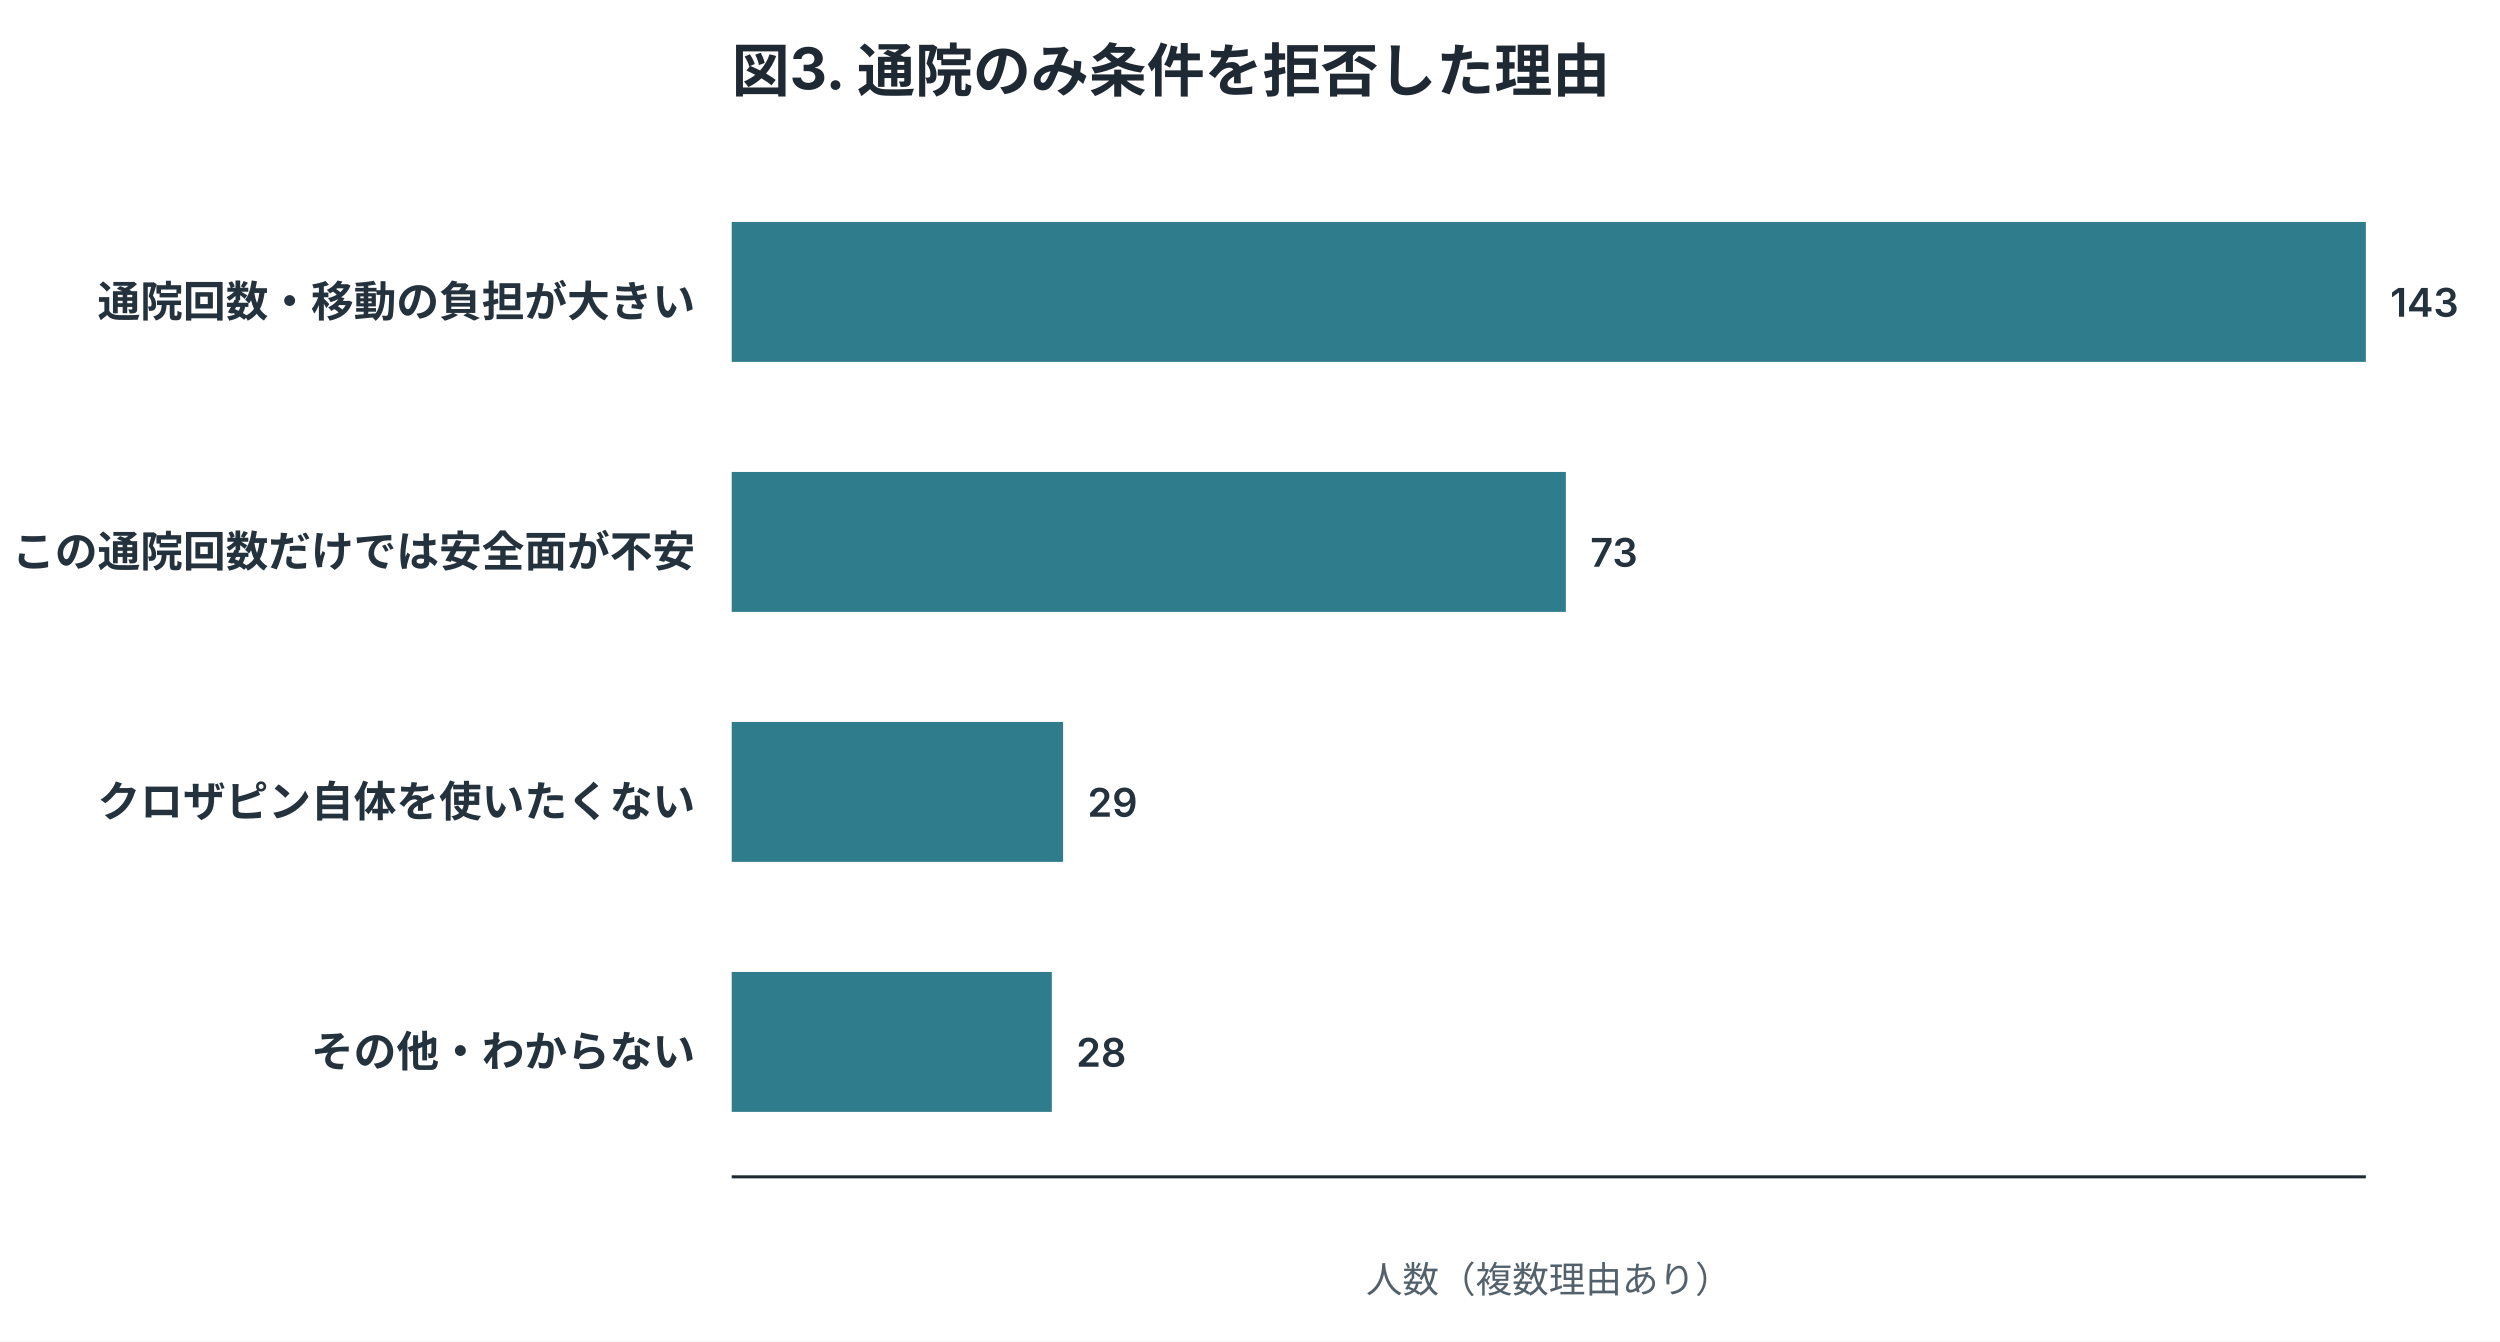
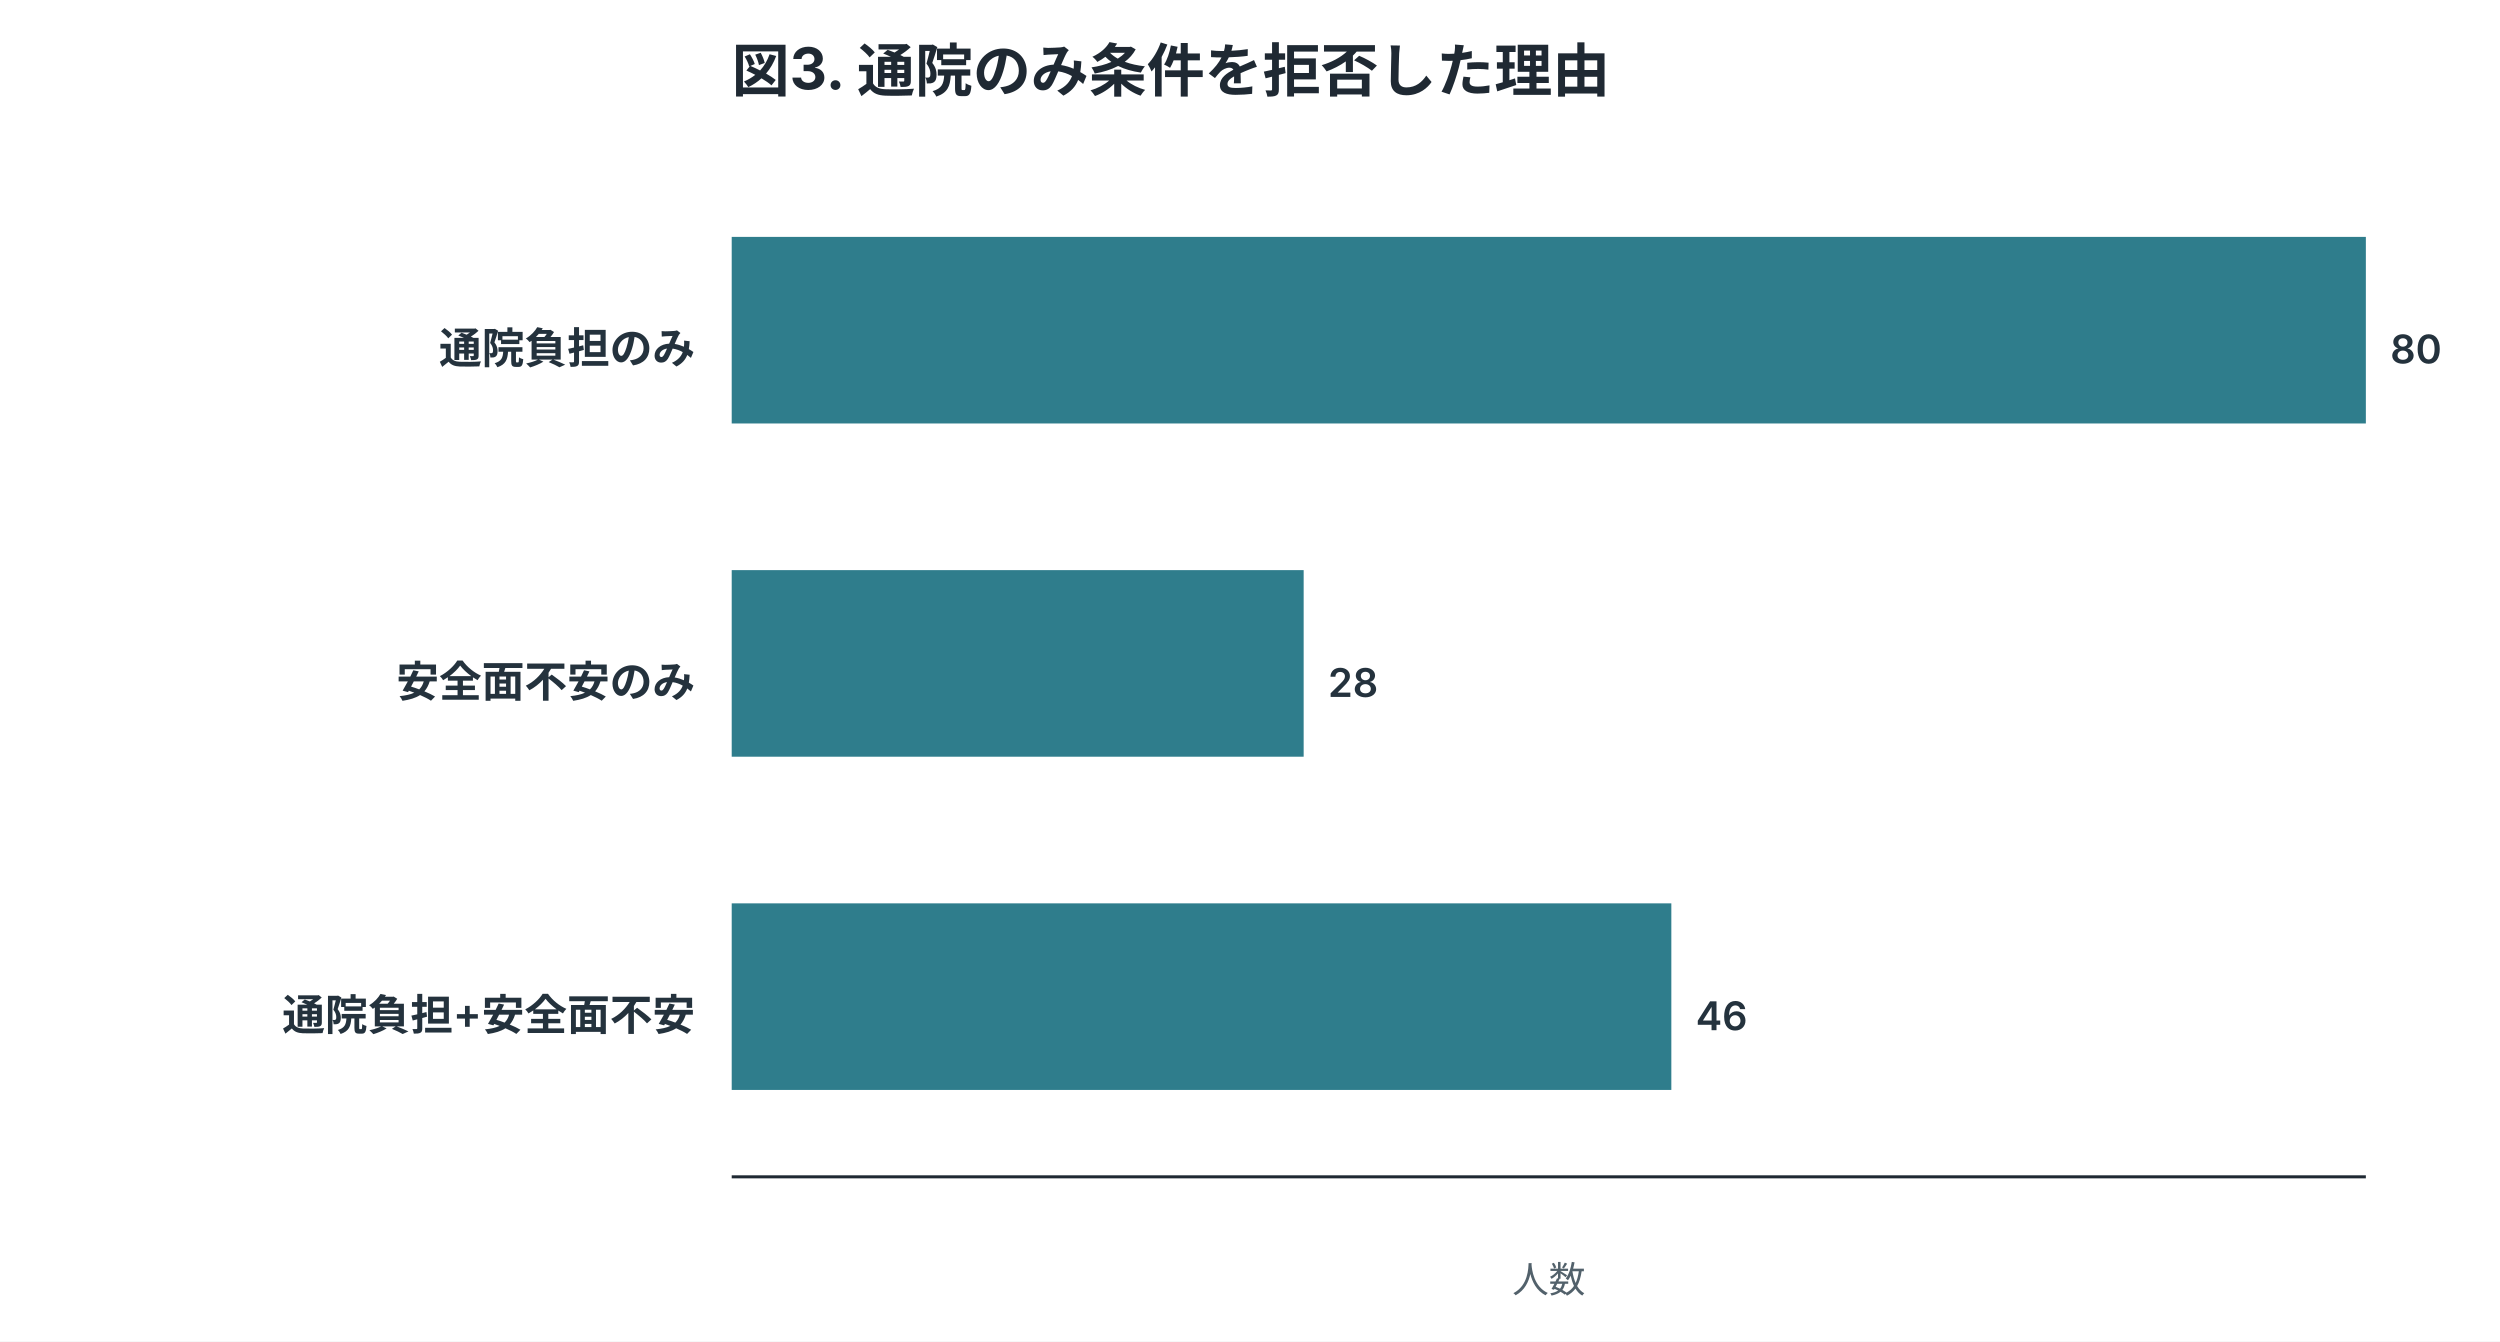
<svg xmlns="http://www.w3.org/2000/svg" width="820" height="440" viewBox="0 0 820 440" role="img">
  <style>
.title{font:700 19px -apple-system,BlinkMacSystemFont,"Segoe UI",sans-serif;fill:#1f2933}
.label{font:600 14px -apple-system,BlinkMacSystemFont,"Segoe UI",sans-serif;fill:#24323d}
.num{font:600 13px -apple-system,BlinkMacSystemFont,"Segoe UI",sans-serif;fill:#24323d}
.axis,.legend,.note{font:12px -apple-system,BlinkMacSystemFont,"Segoe UI",sans-serif;fill:#52616b}
.inside{font:700 13px -apple-system,BlinkMacSystemFont,"Segoe UI",sans-serif;fill:white}
.big{font:700 34px -apple-system,BlinkMacSystemFont,"Segoe UI",sans-serif;fill:#1f2933}
</style>
  <rect width="100%" height="100%" fill="white" />
  <text x="240" y="30" class="title">図3. 通院のみ条件を拒否した理由</text>
-   <text x="228" y="103.9" text-anchor="end" class="label">通院回数・移動の負担が大きい</text>
-   <rect x="240" y="72.8" width="536.0" height="45.9" fill="#2f7d8c" />
-   <text x="784.0" y="103.9" class="num">143</text>
-   <text x="228" y="185.9" text-anchor="end" class="label">この通院回数だけでは安全面が不安</text>
-   <rect x="240" y="154.8" width="273.6" height="45.9" fill="#2f7d8c" />
-   <text x="521.6" y="185.9" class="num">73</text>
-   <text x="228" y="267.9" text-anchor="end" class="label">クロザピン自体を使いたくない</text>
-   <rect x="240" y="236.8" width="108.7" height="45.9" fill="#2f7d8c" />
-   <text x="356.7" y="267.9" class="num">29</text>
-   <text x="228" y="349.9" text-anchor="end" class="label">その他・わからない</text>
-   <rect x="240" y="318.8" width="105.0" height="45.9" fill="#2f7d8c" />
-   <text x="353.0" y="349.9" class="num">28</text>
+   <text x="228" y="119.2" text-anchor="end" class="label">通院負担のみ</text>
+   <rect x="240" y="77.7" width="536.0" height="61.2" fill="#2f7d8c" />
+   <text x="784.0" y="119.2" class="num">80</text>
+   <text x="228" y="228.6" text-anchor="end" class="label">安全面不安のみ</text>
+   <rect x="240" y="187.0" width="187.6" height="61.2" fill="#2f7d8c" />
+   <text x="435.6" y="228.6" class="num">28</text>
+   <text x="228" y="337.9" text-anchor="end" class="label">通院負担+安全面不安</text>
+   <rect x="240" y="296.3" width="308.2" height="61.2" fill="#2f7d8c" />
+   <text x="556.2" y="337.9" class="num">46</text>
  <line x1="240" y1="386" x2="776" y2="386" stroke="#1f2933" />
-   <text x="508.0" y="424" text-anchor="middle" class="axis">人数（複数理由あり）</text>
+   <text x="508.0" y="424" text-anchor="middle" class="axis">人数</text>
</svg>
